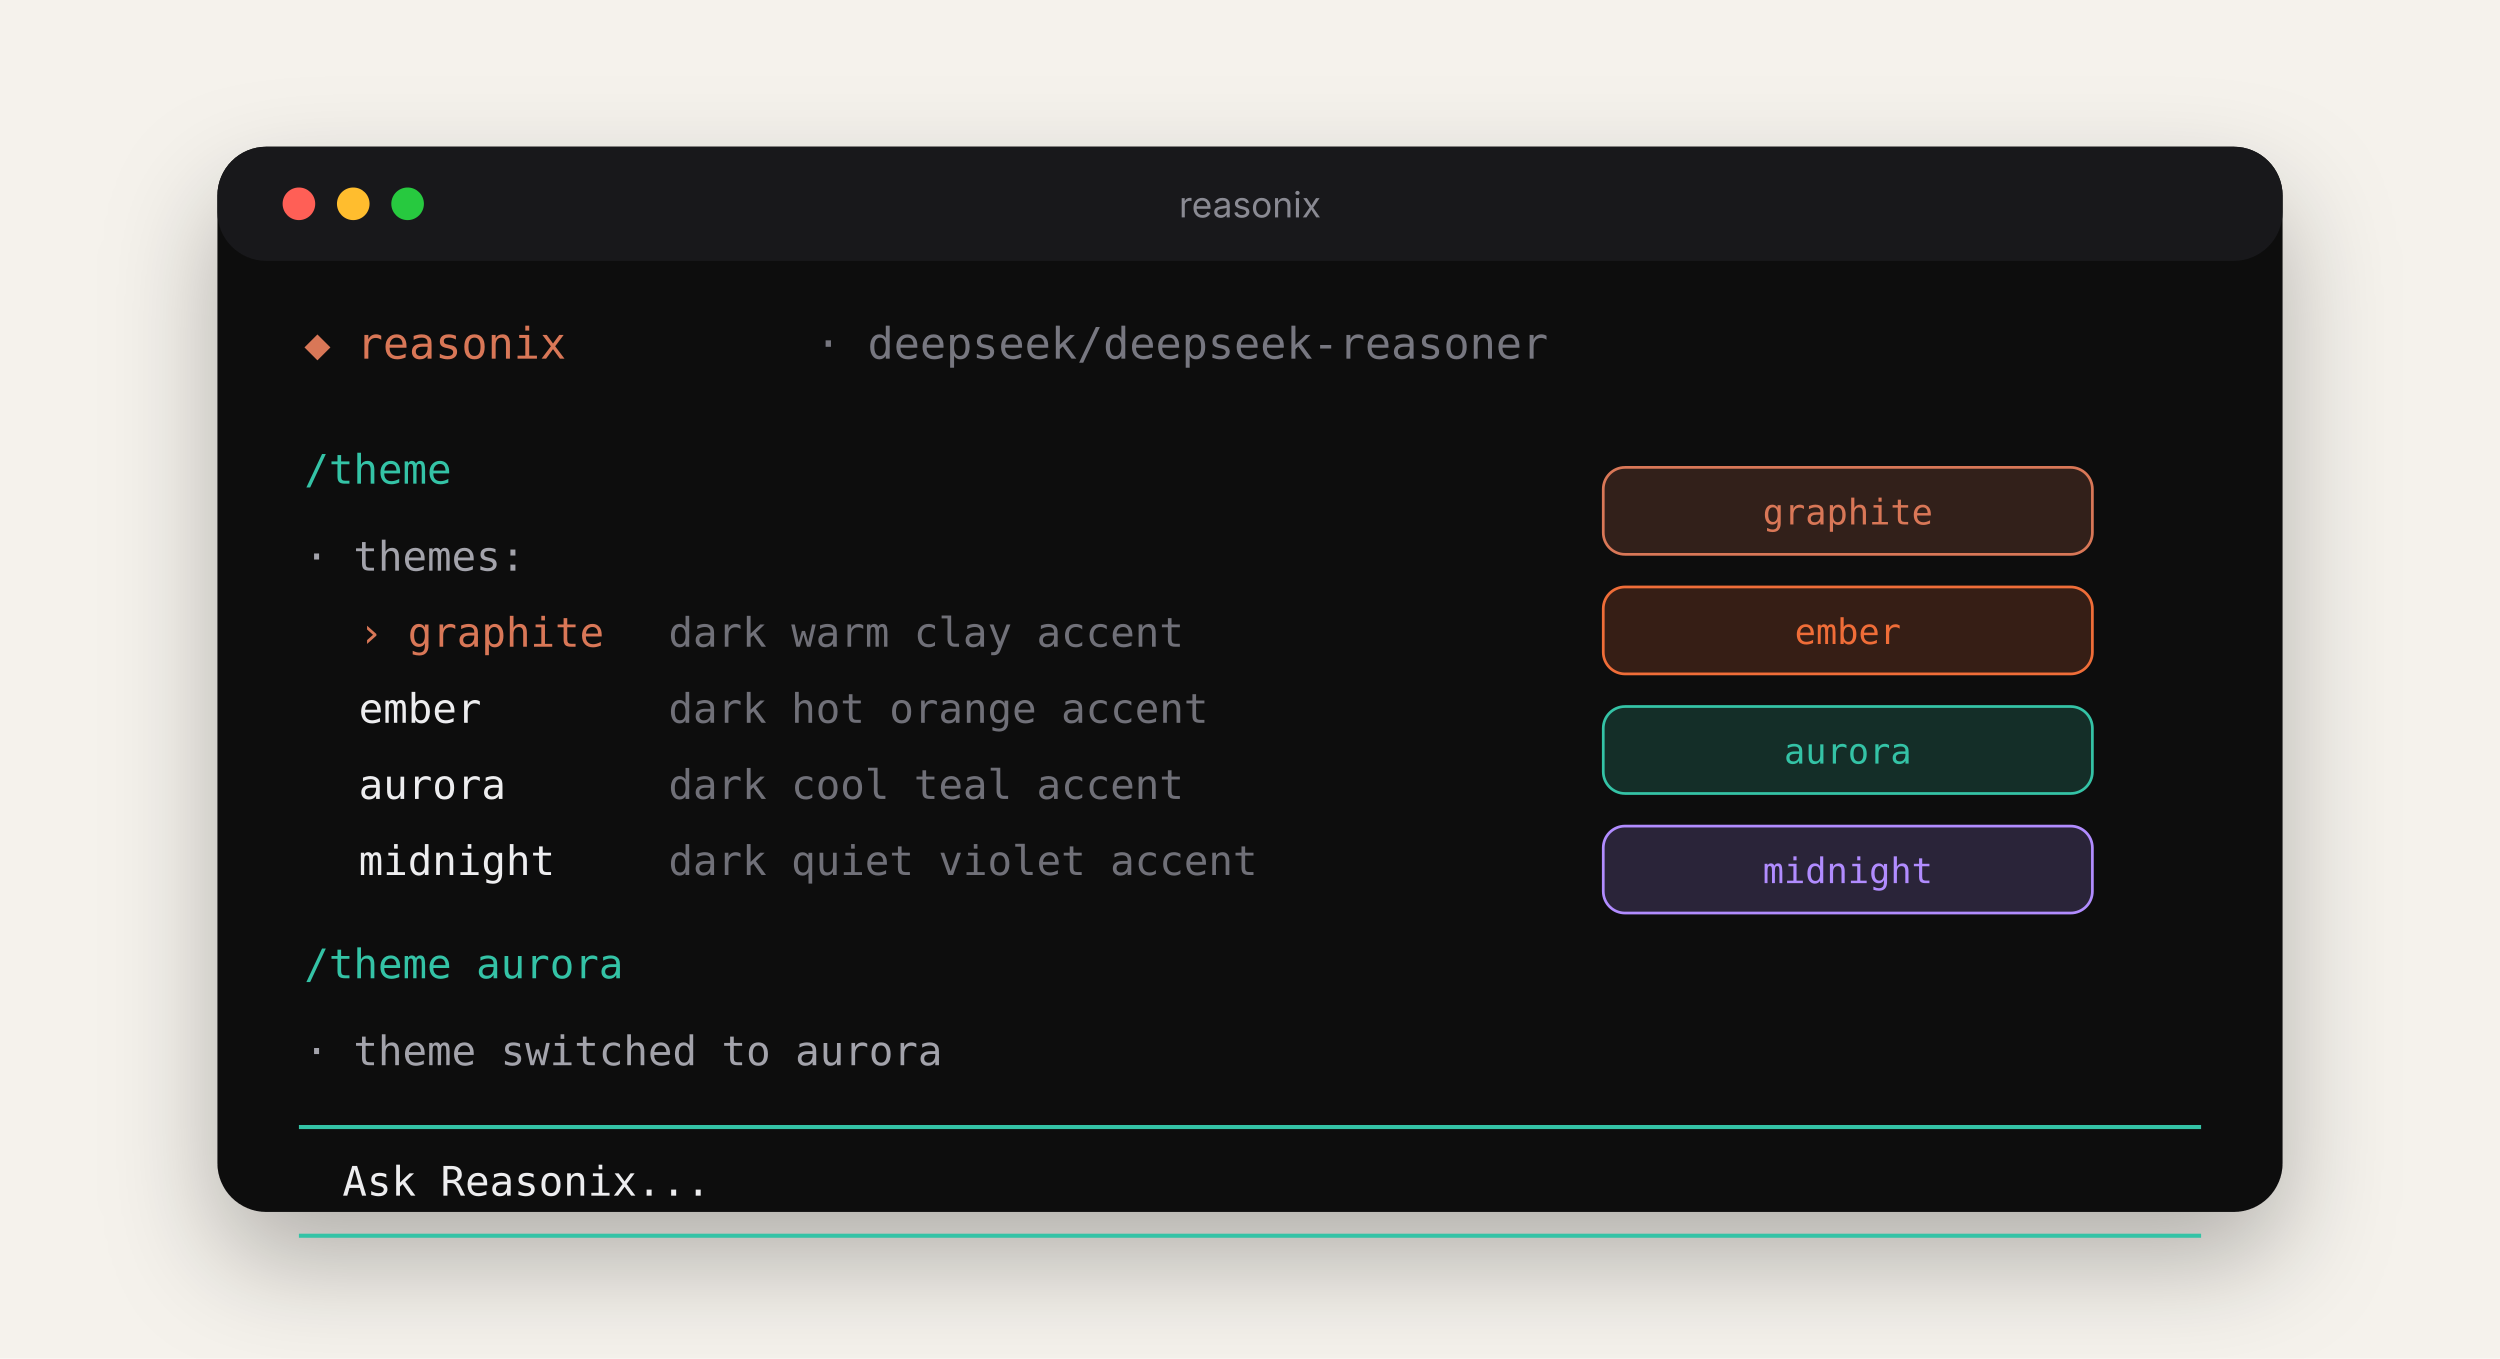
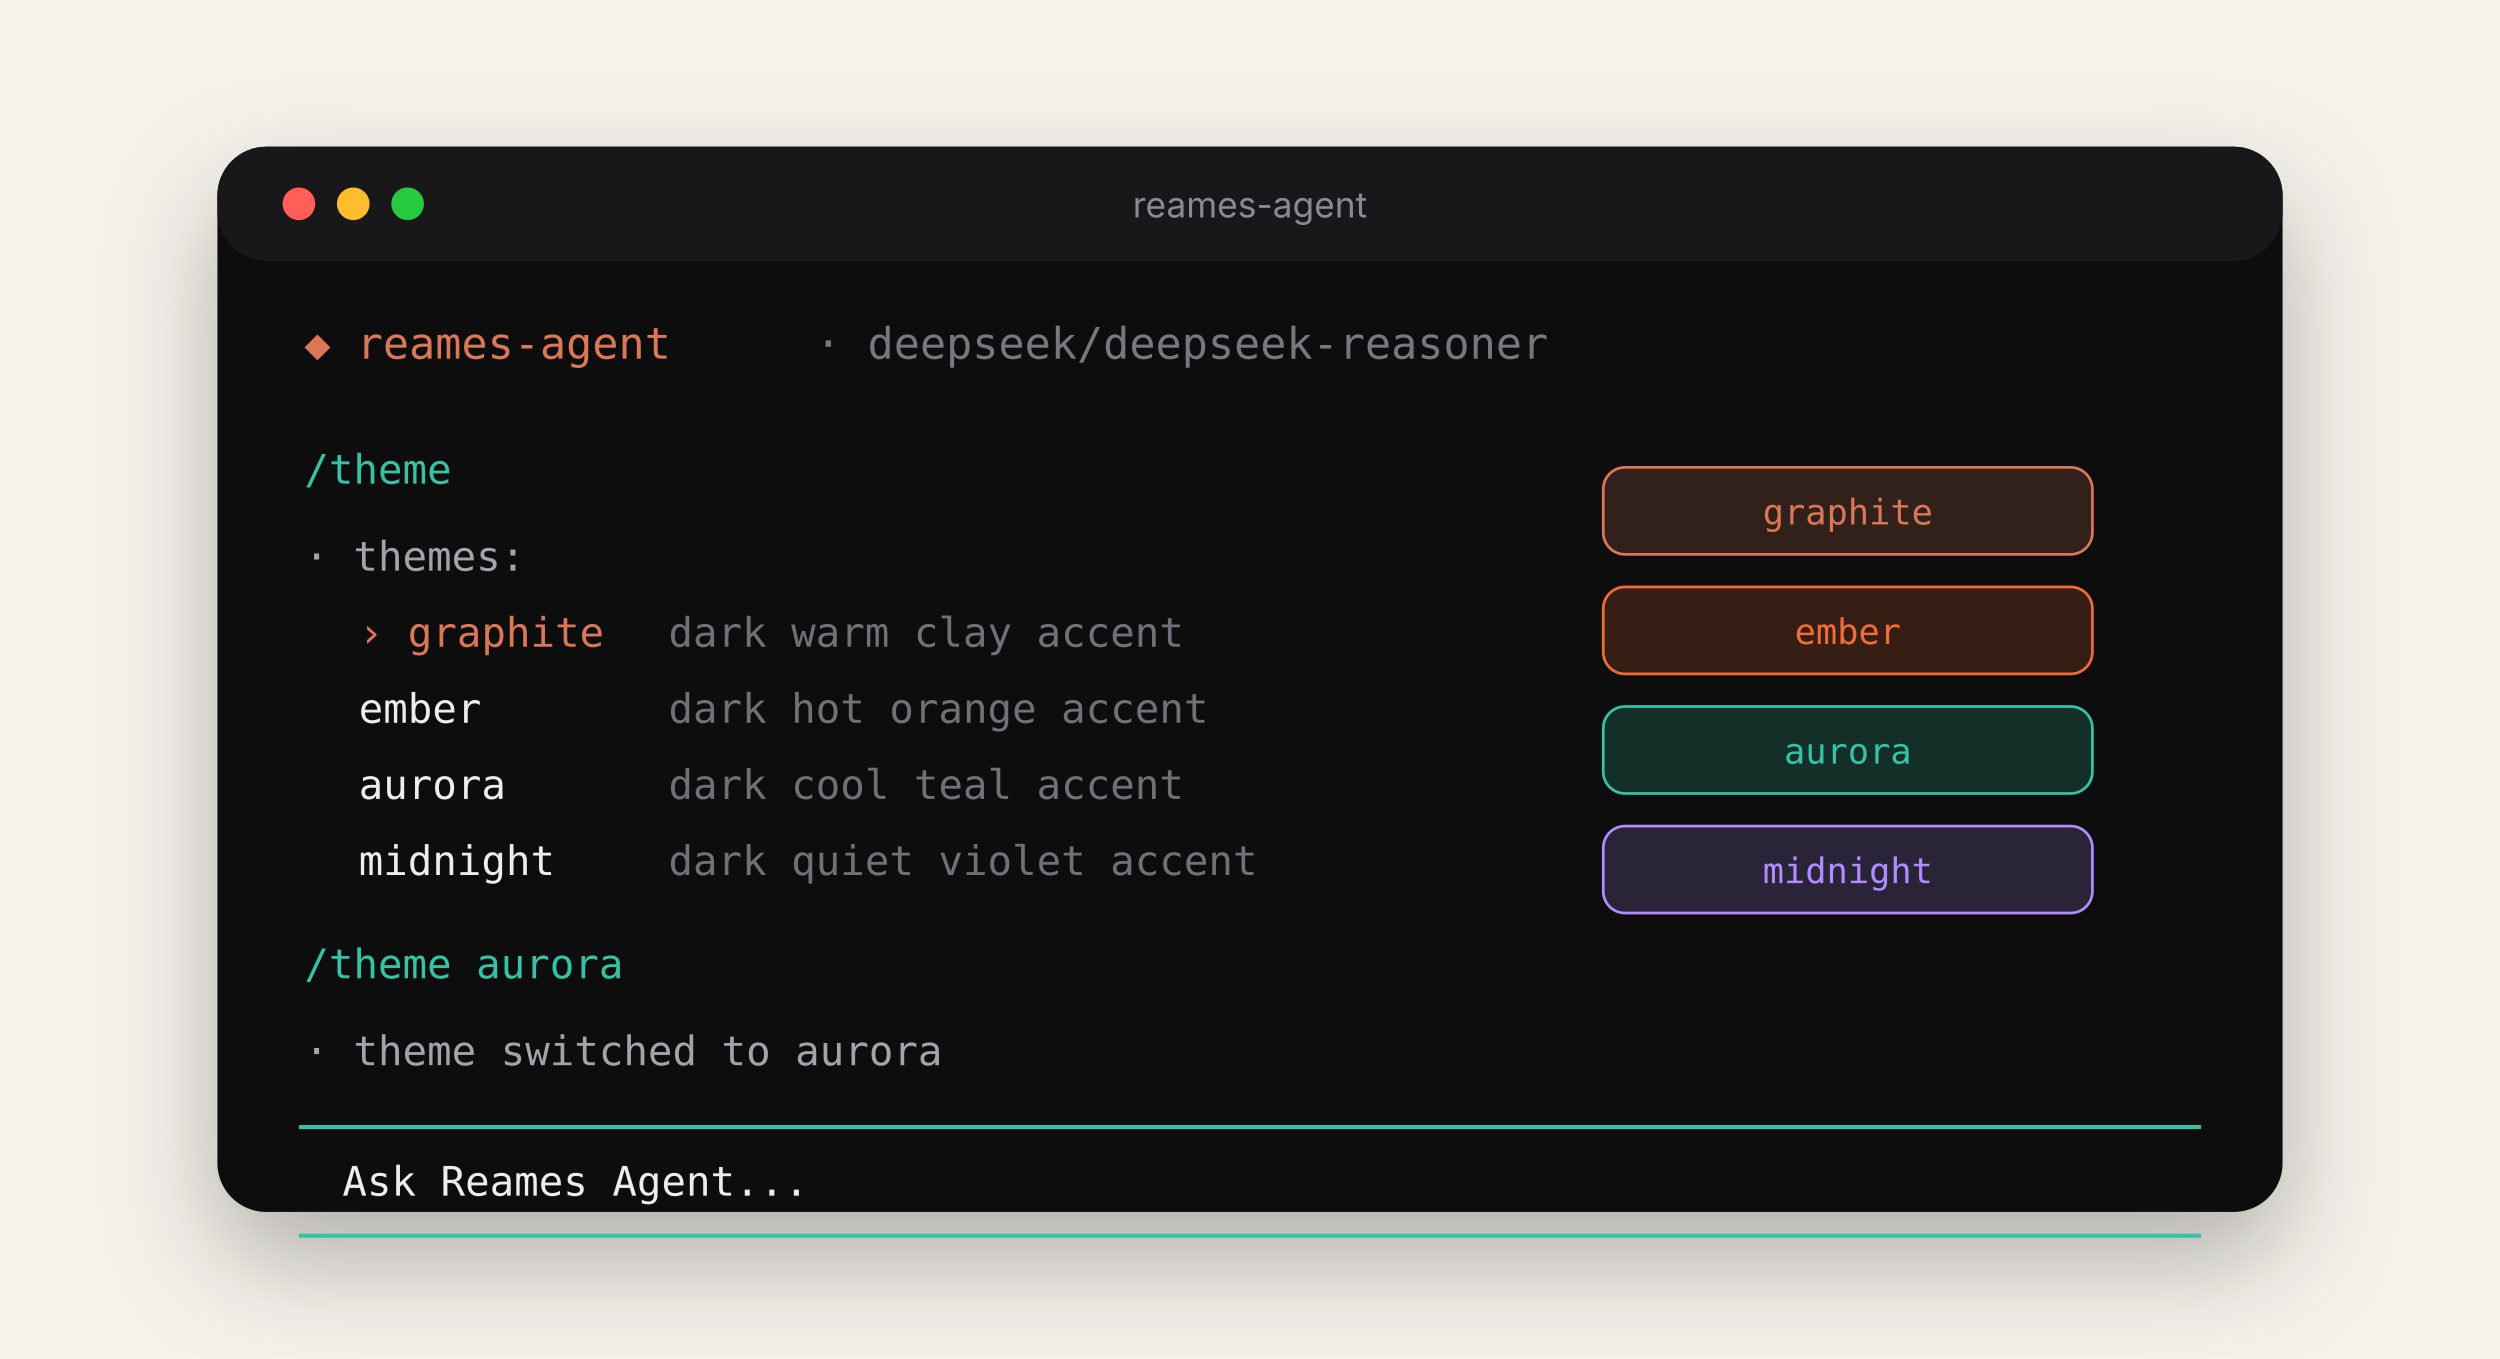
<svg xmlns="http://www.w3.org/2000/svg" width="920" height="500" viewBox="0 0 920 500" role="img" aria-labelledby="title desc">
  <defs>
    <filter id="shadow" x="-20%" y="-20%" width="140%" height="140%">
      <feDropShadow dx="0" dy="18" stdDeviation="20" flood-color="#000" flood-opacity="0.28" />
    </filter>
    <style>
      .mono { font-family: ui-monospace, SFMono-Regular, Menlo, Consolas, monospace; }
      .sans { font-family: -apple-system, BlinkMacSystemFont, "Segoe UI", sans-serif; }
    </style>
  </defs>
  <rect width="920" height="500" fill="#f5f2ec" />
  <rect x="80" y="54" width="760" height="392" rx="18" fill="#0e0e10" filter="url(#shadow)" />
  <rect x="80" y="54" width="760" height="42" rx="18" fill="#18181b" />
  <circle cx="110" cy="75" r="6" fill="#ff5f56" />
  <circle cx="130" cy="75" r="6" fill="#ffbd2e" />
  <circle cx="150" cy="75" r="6" fill="#27c93f" />
-   <text x="460" y="80" fill="#8a8a93" text-anchor="middle" class="sans" font-size="13">reasonix</text>
-   <text x="112" y="132" fill="#d97757" class="mono" font-size="16">◆ reasonix</text>
+   <text x="460" y="80" fill="#8a8a93" text-anchor="middle" class="sans" font-size="13">reames-agent</text>
+   <text x="112" y="132" fill="#d97757" class="mono" font-size="16">◆ reames-agent</text>
  <text x="300" y="132" fill="#777780" class="mono" font-size="16">· deepseek/deepseek-reasoner</text>
  <text x="112" y="178" fill="#34c3a6" class="mono" font-size="15">/theme</text>
  <text x="112" y="210" fill="#a3a3ab" class="mono" font-size="15">  · themes:</text>
  <text x="132" y="238" fill="#d97757" class="mono" font-size="15">› graphite</text>
  <text x="246" y="238" fill="#707078" class="mono" font-size="15">dark  warm clay accent</text>
  <text x="132" y="266" fill="#ededef" class="mono" font-size="15">  ember</text>
  <text x="246" y="266" fill="#707078" class="mono" font-size="15">dark  hot orange accent</text>
  <text x="132" y="294" fill="#ededef" class="mono" font-size="15">  aurora</text>
  <text x="246" y="294" fill="#707078" class="mono" font-size="15">dark  cool teal accent</text>
  <text x="132" y="322" fill="#ededef" class="mono" font-size="15">  midnight</text>
  <text x="246" y="322" fill="#707078" class="mono" font-size="15">dark  quiet violet accent</text>
  <text x="112" y="360" fill="#34c3a6" class="mono" font-size="15">/theme aurora</text>
  <text x="112" y="392" fill="#a3a3ab" class="mono" font-size="15">  · theme switched to aurora</text>
  <rect x="110" y="414" width="700" height="1.5" fill="#34c3a6" />
-   <text x="126" y="440" fill="#ededef" class="mono" font-size="15">Ask Reasonix...</text>
+   <text x="126" y="440" fill="#ededef" class="mono" font-size="15">Ask Reames Agent...</text>
  <rect x="110" y="454" width="700" height="1.5" fill="#34c3a6" />
  <rect x="590" y="172" width="180" height="32" rx="8" fill="#d97757" fill-opacity="0.18" stroke="#d97757" />
  <text x="680" y="193" fill="#d97757" text-anchor="middle" class="mono" font-size="13">graphite</text>
  <rect x="590" y="216" width="180" height="32" rx="8" fill="#f06d38" fill-opacity="0.18" stroke="#f06d38" />
  <text x="680" y="237" fill="#f06d38" text-anchor="middle" class="mono" font-size="13">ember</text>
  <rect x="590" y="260" width="180" height="32" rx="8" fill="#34c3a6" fill-opacity="0.18" stroke="#34c3a6" />
  <text x="680" y="281" fill="#34c3a6" text-anchor="middle" class="mono" font-size="13">aurora</text>
  <rect x="590" y="304" width="180" height="32" rx="8" fill="#b18cff" fill-opacity="0.18" stroke="#b18cff" />
  <text x="680" y="325" fill="#b18cff" text-anchor="middle" class="mono" font-size="13">midnight</text>
</svg>
